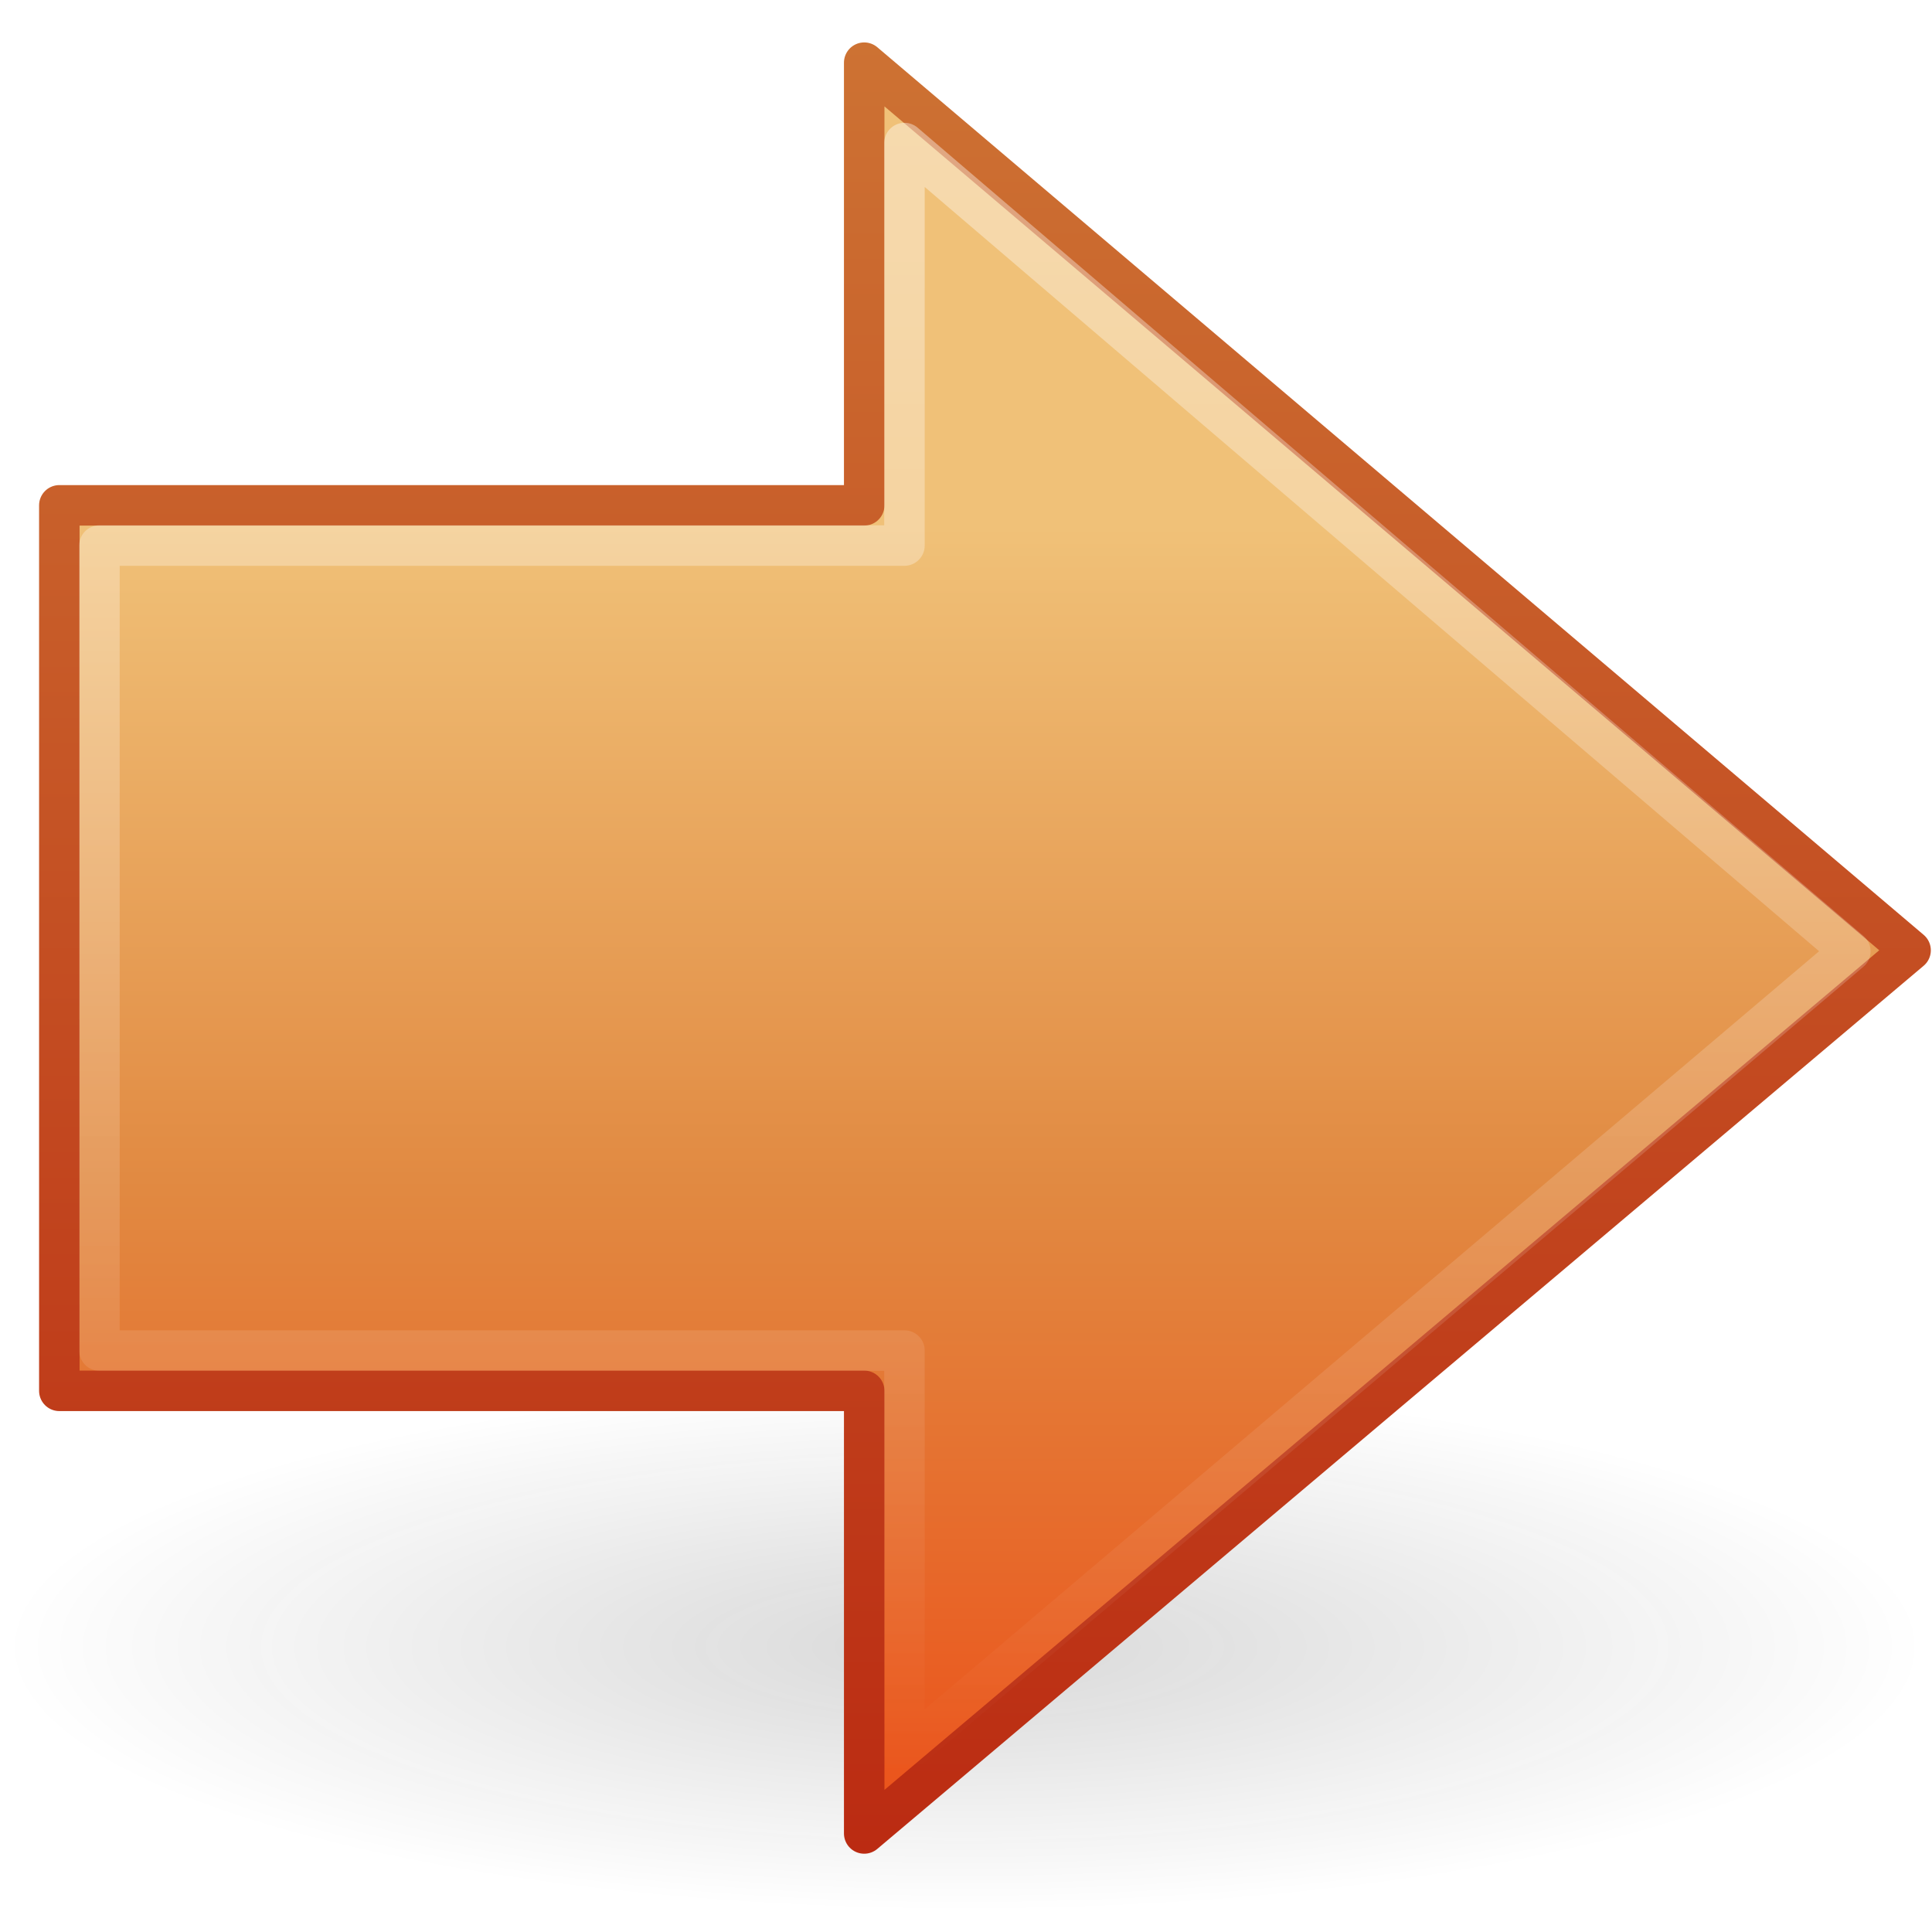
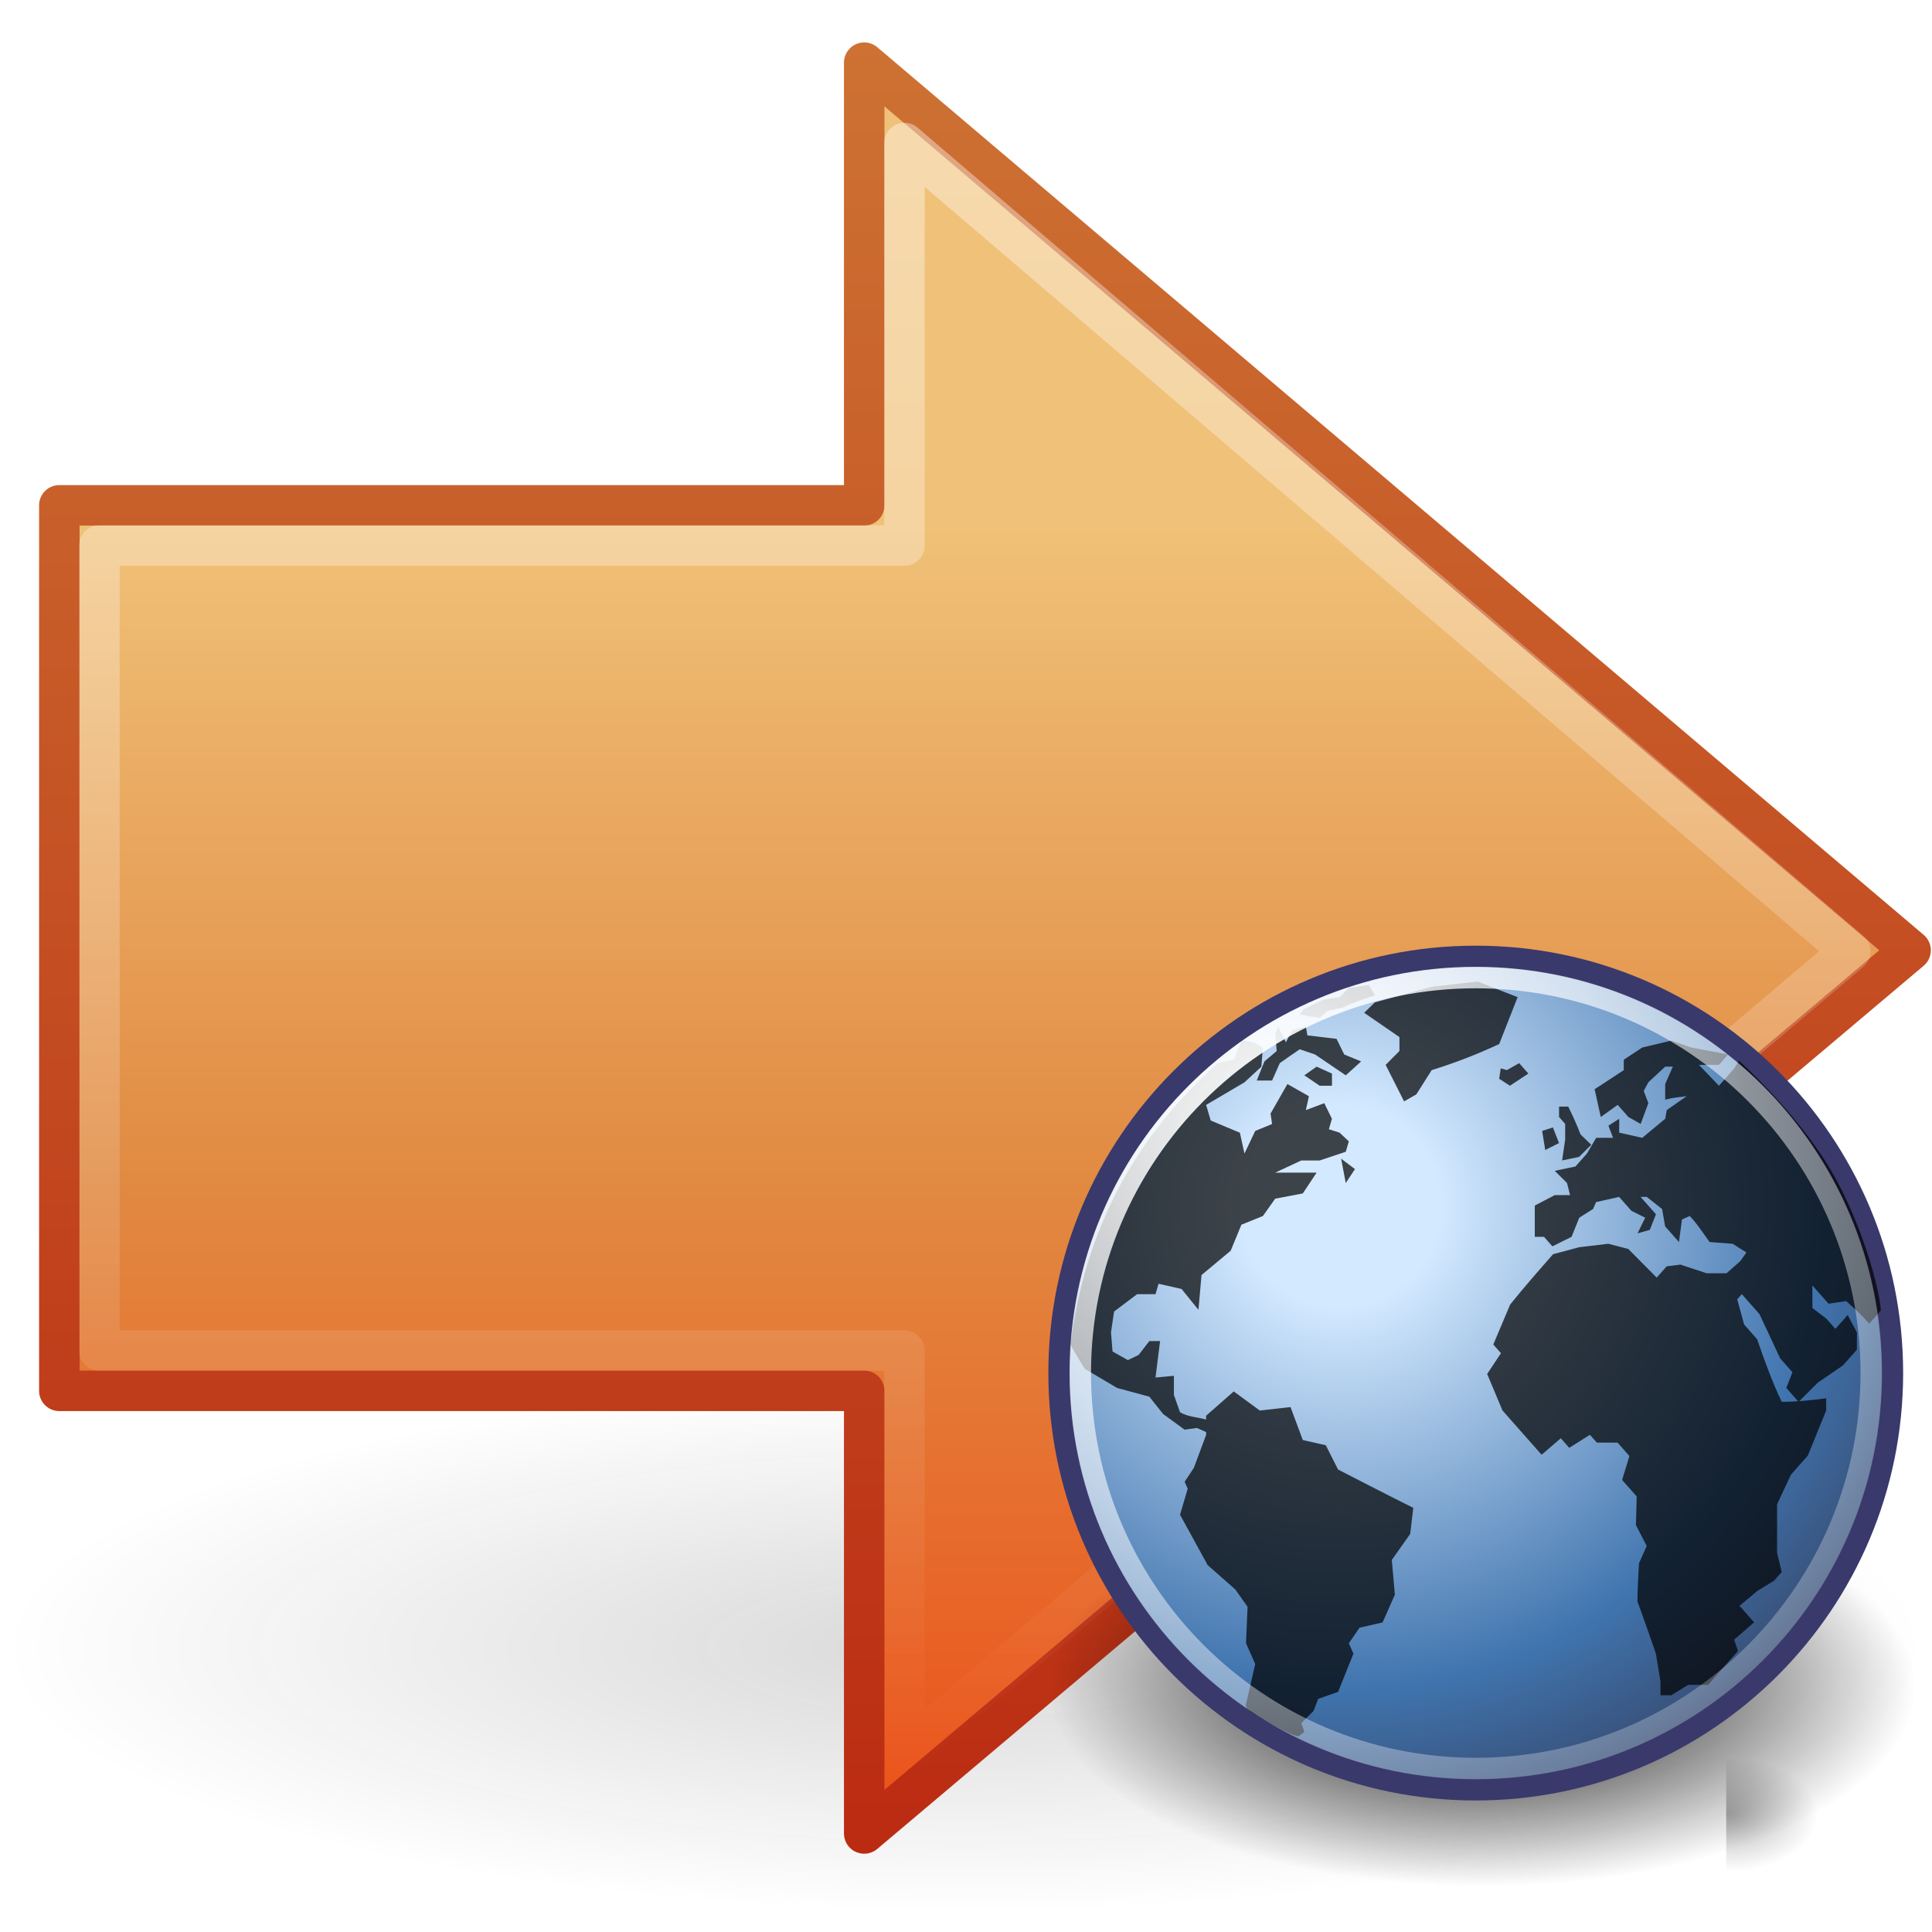
- <svg xmlns="http://www.w3.org/2000/svg" id="svg3710" height="48" width="48" version="1.1">
+ <svg xmlns="http://www.w3.org/2000/svg" xmlns:xlink="http://www.w3.org/1999/xlink" id="svg3710" height="48" width="48" version="1.1">
  <defs id="defs3712">
    <linearGradient id="linearGradient2888" y2="41.87" gradientUnits="userSpaceOnUse" x2="28.622" gradientTransform="matrix(1.3107 0 0 1.2884 -8.8539 -9.8895)" y1="10.042" x1="28.622">
      <stop id="stop4224" style="stop-color:#fff" offset="0" />
      <stop id="stop4226" style="stop-color:#fff;stop-opacity:0" offset="1" />
    </linearGradient>
    <linearGradient id="linearGradient2891" y2="44.051" gradientUnits="userSpaceOnUse" x2="22.182" gradientTransform="matrix(-1.1301 0 0 1.1161 49.537 -3.1095)" y1="14.5" x1="22.182">
      <stop id="stop3618" style="stop-color:#f0c178" offset="0" />
      <stop id="stop3270" style="stop-color:#e18941" offset=".5" />
      <stop id="stop3620" style="stop-color:#ec4f18" offset="1" />
    </linearGradient>
    <linearGradient id="linearGradient3674" y2="1.047" gradientUnits="userSpaceOnUse" x2="16.632" y1="46.054" x1="16.632">
      <stop id="stop3624" style="stop-color:#bb2b12" offset="0" />
      <stop id="stop3626" style="stop-color:#cd7233" offset="1" />
    </linearGradient>
    <radialGradient id="radialGradient3708" gradientUnits="userSpaceOnUse" cy="19.031" cx="11.25" gradientTransform="matrix(2.9695 0 0 .81662 -9.4362 25.375)" r="8.062">
      <stop id="stop2487" style="stop-color:#0d0d0d" offset="0" />
      <stop id="stop2489" style="stop-color:#0d0d0d;stop-opacity:0" offset="1" />
    </radialGradient>
+     <radialGradient cx="15.601" cy="12.142" r="43.527" fx="15.601" fy="12.142" id="radialGradient4132" xlink:href="#linearGradient4350" gradientUnits="userSpaceOnUse" gradientTransform="matrix(0.5338417,0,0,0.533853,23.54837,21.5754)" />
+     <linearGradient id="linearGradient4350">
+       <stop id="stop4352" style="stop-color:#ffffff;stop-opacity:1" offset="0" />
+       <stop id="stop4354" style="stop-color:#ffffff;stop-opacity:0" offset="1" />
+     </linearGradient>
+     <radialGradient cx="18.248" cy="15.716" r="29.993" fx="18.248" fy="15.716" id="radialGradient3968-8" xlink:href="#linearGradient3962" gradientUnits="userSpaceOnUse" gradientTransform="matrix(0.5338417,0,0,0.533853,23.54837,21.5754)" />
+     <linearGradient id="linearGradient3962">
+       <stop id="stop3964" style="stop-color:#d3e9ff;stop-opacity:1" offset="0" />
+       <stop id="stop4134" style="stop-color:#d3e9ff;stop-opacity:1" offset="0.155" />
+       <stop id="stop4346" style="stop-color:#4074ae;stop-opacity:1" offset="0.75" />
+       <stop id="stop3966" style="stop-color:#36486c;stop-opacity:1" offset="1" />
+     </linearGradient>
+     <radialGradient cx="15.116" cy="63.965" r="12.289" fx="15.116" fy="63.965" id="radialGradient4120" xlink:href="#linearGradient5060" gradientUnits="userSpaceOnUse" gradientTransform="matrix(0.8776402,0,0,0.4037132,23.54837,16.09151)" />
+     <linearGradient id="linearGradient5060">
+       <stop id="stop5062" offset="0" />
+       <stop id="stop5064" style="stop-opacity:0" offset="1" />
+     </linearGradient>
+     <radialGradient id="radialGradient2453" xlink:href="#linearGradient5060" gradientUnits="userSpaceOnUse" cy="486.65" cx="605.71" gradientTransform="matrix(0.01906091,0,0,0.01216125,31.40002,39.15944)" r="117.14" />
  </defs>
  <g id="layer1">
    <path id="path2621" style="opacity:.163;fill:url(#radialGradient3708)" d="m47.913 40.916a23.942 6.584 0 0 1 -47.883 0 23.942 6.584 0 1 1 47.883 0z" />
    <path id="path2624" style="stroke-linejoin:round;stroke:url(#linearGradient3674);stroke-linecap:round;stroke-width:1.006;fill:url(#linearGradient2891)" d="m21.471 1.557 25.997 22.053-25.997 21.942v-10.997h-19.997v-22h19.997v-10.997z" />
    <path id="path2626" style="opacity:.4;stroke-linejoin:round;stroke:url(#linearGradient2888);stroke-width:1.006;fill:none" d="m22.471 3.554 23.5 20.081-23.5 19.919v-10h-20v-20h20v-10z" />
  </g>
+   <path id="path2883" style="opacity:0.3;fill:url(#radialGradient2453)" d="m 42.887,43.619 0,2.953 c 0.982,0.006 2.374,-0.662 2.374,-1.477 0,-0.816 -1.096,-1.477 -2.374,-1.477 z" />
+   <path style="fill:url(#radialGradient4120);fill-opacity:1;stroke:none;stroke-opacity:1" id="path4112" d="m 47.6,41.915 a 10.785,4.961 0 1 1 -21.571,0 10.785,4.961 0 1 1 21.571,0 z" />
+   <path style="fill:url(#radialGradient3968-8);fill-opacity:1;fill-rule:nonzero;stroke:#39396c;stroke-width:0.534;stroke-miterlimit:4;stroke-opacity:1" id="path3214-0" d="m 47.016,34.113 c 0,5.717 -4.635,10.352 -10.351,10.352 -5.717,0 -10.352,-4.635 -10.352,-10.352 0,-5.717 4.635,-10.351 10.352,-10.351 5.717,0 10.351,4.634 10.351,10.351 l 0,0 z" />
+   <g style="fill:#000000;fill-opacity:0.713;fill-rule:nonzero;stroke:none;stroke-miterlimit:4" id="g4136" transform="matrix(0.5244364,0,0,0.5244364,23.61301,21.69974)">
+     <g id="g4138">
+       <g id="g4142">
+         <path id="path4144" d="m 44.071,20.714 c 0,0.263 0,0 0,0 l -0.545,0.617 c -0.334,-0.394 -0.709,-0.725 -1.09,-1.07 l -0.836,0.123 -0.764,-0.863 0,1.068 0.654,0.495 0.435,0.493 0.582,-0.658 c 0.146,0.274 0.291,0.549 0.436,0.823 l 0,0.822 -0.655,0.74 -1.199,0.823 -0.908,0.906 -0.582,-0.66 0.291,-0.74 -0.581,-0.658 -0.981,-2.098 -0.836,-0.945 -0.219,0.246 0.328,1.193 0.617,0.699 c 0.352,1.018 0.701,1.99 1.164,2.963 0.718,0 1.395,-0.076 2.107,-0.166 l 0,0.576 -0.872,2.139 -0.8,0.904 -0.654,1.4 c 0,0.768 0,1.535 0,2.303 l 0.219,0.906 -0.363,0.41 -0.801,0.494 -0.836,0.699 0.691,0.781 -0.945,0.824 0.182,0.533 -1.418,1.605 -0.944,0 -0.8,0.494 -0.51,0 0,-0.658 -0.217,-1.318 c -0.281,-0.826 -0.574,-1.647 -0.872,-2.467 0,-0.606 0.036,-1.205 0.072,-1.81 l 0.364,-0.822 -0.51,-0.988 0.037,-1.357 -0.691,-0.781 0.346,-1.131 -0.562,-0.638 -0.982,0 -0.327,-0.37 -0.981,0.618 -0.399,-0.454 -0.909,0.782 c -0.617,-0.7 -1.235,-1.399 -1.853,-2.098 l -0.727,-1.728 0.654,-0.986 -0.363,-0.411 0.799,-1.894 c 0.656,-0.816 1.342,-1.6 2.035,-2.386 l 1.236,-0.329 1.381,-0.164 0.945,0.247 1.345,1.356 0.473,-0.534 0.653,-0.082 1.236,0.411 0.945,0 0.654,-0.576 0.291,-0.411 -0.655,-0.411 -1.091,-0.082 c -0.303,-0.42 -0.584,-0.861 -0.943,-1.234 l -0.364,0.164 -0.145,1.07 -0.654,-0.74 -0.144,-0.824 -0.727,-0.574 -0.292,0 0.728,0.822 -0.291,0.74 -0.581,0.164 0.363,-0.74 -0.655,-0.328 -0.58,-0.658 -1.092,0.246 -0.144,0.328 -0.654,0.412 -0.363,0.905 -0.908,0.452 -0.4,-0.452 -0.435,0 0,-1.481 0.945,-0.494 0.727,0 -0.146,-0.575 -0.58,-0.576 0.981,-0.206 0.545,-0.616 0.435,-0.741 0.801,0 -0.219,-0.575 0.51,-0.329 0,0.658 1.09,0.246 1.09,-0.904 0.073,-0.412 0.944,-0.658 c -0.342,0.043 -0.684,0.074 -1.018,0.165 l 0,-0.741 0.363,-0.823 -0.363,0 -0.798,0.74 -0.219,0.412 0.219,0.577 -0.364,0.986 -0.581,-0.329 -0.508,-0.575 -0.801,0.575 -0.291,-1.316 1.381,-0.905 0,-0.494 0.873,-0.576 1.381,-0.33 0.945,0.33 1.744,0.329 -0.435,0.493 -0.945,0 0.945,0.987 0.727,-0.822 0.221,-0.362 c 0,0 2.787,2.498 4.38,5.231 1.593,2.733 2.341,5.955 2.341,6.609 z" />
+       </g>
+     </g>
+     <g id="g4146">
+       <g id="g4150">
+         <path id="path4152" d="m 26.07,9.236 -0.073,0.493 0.51,0.329 0.871,-0.576 -0.435,-0.494 -0.582,0.33 -0.29,-0.083" />
+       </g>
+     </g>
+     <g id="g4154">
+       <g id="g4158">
+         <path id="path4160-4" d="m 26.87,5.863 -1.891,-0.741 -2.18,0.247 -2.69,0.74 -0.509,0.494 1.672,1.151 0,0.658 -0.654,0.658 0.873,1.729 0.58,-0.33 0.729,-1.151 c 1.123,-0.347 2.13,-0.741 3.197,-1.234 l 0.873,-2.221" />
+       </g>
+     </g>
+     <g id="g4162">
+       <g id="g4166">
+         <path id="path4168" d="m 28.833,12.775 -0.291,-0.741 -0.51,0.165 0.146,0.904 0.654,-0.328" />
+       </g>
+     </g>
+     <g id="g4170">
+       <g id="g4174">
+         <path id="path4176" d="m 29.123,12.609 -0.145,0.988 0.8,-0.165 0.581,-0.575 -0.509,-0.494 C 29.679,11.908 29.482,11.483 29.268,11.046 l -0.435,0 0,0.493 0.29,0.329 0,0.74" />
+       </g>
+     </g>
+     <g id="g4178">
+       <g id="g4182">
+         <path id="path4184" d="m 18.365,28.242 -0.582,-1.152 -1.09,-0.247 -0.582,-1.562 -1.454,0.164 -1.235,-0.904 -1.309,1.151 0,0.182 c -0.396,-0.114 -0.883,-0.13 -1.235,-0.347 l -0.291,-0.822 0,-0.905 -0.872,0.082 c 0.073,-0.576 0.145,-1.151 0.218,-1.728 l -0.509,0 -0.508,0.658 -0.509,0.246 -0.727,-0.41 -0.073,-0.905 0.145,-0.987 1.091,-0.822 0.872,0 0.145,-0.494 1.09,0.246 0.8,0.988 0.145,-1.647 1.381,-1.151 0.509,-1.234 1.018,-0.411 0.582,-0.822 1.308,-0.248 0.655,-0.986 c -0.654,0 -1.309,0 -1.963,0 l 1.236,-0.576 0.872,0 1.236,-0.412 0.145,-0.492 -0.436,-0.412 -0.509,-0.165 0.145,-0.493 -0.363,-0.74 -0.873,0.328 0.145,-0.658 -1.018,-0.576 -0.799,1.398 0.072,0.494 -0.799,0.33 -0.509,1.069 -0.218,-0.987 -1.381,-0.576 -0.218,-0.74 1.817,-1.07 0.8,-0.74 0.073,-0.905 -0.436,-0.247 -0.582,-0.083 -0.363,0.905 c 0,0 -0.608,0.119 -0.764,0.158 -1.996,1.839 -6.029,5.81 -6.966,13.306 0.037,0.174 0.679,1.182 0.679,1.182 l 1.526,0.904 1.526,0.412 0.655,0.823 1.017,0.74 0.582,-0.082 0.436,0.196 0,0.133 -0.581,1.563 -0.436,0.658 0.145,0.33 -0.363,1.232 1.309,2.387 1.308,1.152 0.582,0.822 -0.073,1.728 0.436,0.986 -0.436,1.893 c 0,0 -0.034,-0.012 0.021,0.178 0.056,0.19 2.329,1.451 2.474,1.344 0.144,-0.109 0.267,-0.205 0.267,-0.205 l -0.145,-0.41 0.581,-0.576 0.218,-0.576 0.945,-0.33 0.727,-1.81 -0.218,-0.492 0.508,-0.74 1.091,-0.248 0.582,-1.316 -0.145,-1.645 0.872,-1.234 0.145,-1.234 C 20.733,29.461 19.549,28.851 18.365,28.242" />
+       </g>
+     </g>
+     <g id="g4186">
+       <g id="g4190">
+         <path id="path4192" d="m 16.766,9.565 0.727,0.494 0.582,0 0,-0.576 -0.727,-0.329 -0.582,0.411" />
+       </g>
+     </g>
+     <g id="g4194">
+       <g id="g4198">
+         <path id="path4200" d="m 14.876,8.907 -0.364,0.905 0.727,0 0.364,-0.823 C 15.917,8.768 16.229,8.544 16.548,8.331 l 0.727,0.247 c 0.484,0.329 0.969,0.658 1.454,0.987 L 19.456,8.907 18.656,8.578 18.292,7.837 16.911,7.673 16.838,7.261 16.184,7.426 15.894,8.002 15.53,7.261 l -0.145,0.329 0.073,0.823 -0.582,0.494" />
+       </g>
+     </g>
+     <g id="g4202">
+       <g style="opacity:0.75" id="g4204">
+         <path id="path4206" d="" />
+       </g>
+       <g id="g4208">
+         <path id="path4210" d="" />
+       </g>
+     </g>
+     <g id="g4212">
+       <g style="opacity:0.75" id="g4214">
+         <path id="path4216" d="" />
+       </g>
+       <g id="g4218">
+         <path id="path4220" d="" />
+       </g>
+     </g>
+     <g id="g4222">
+       <g id="g4226">
+         <path id="path4228" d="M 17.492,6.85 17.856,6.521 18.583,6.356 c 0.498,-0.242 0.998,-0.405 1.526,-0.576 l -0.29,-0.494 -0.939,0.135 -0.443,0.442 -0.731,0.106 -0.65,0.305 -0.316,0.153 -0.193,0.258 0.944,0.164" />
+       </g>
+     </g>
+     <g id="g4230">
+       <g id="g4234">
+         <path id="path4236" d="m 18.729,14.666 0.436,-0.658 -0.655,-0.493 0.218,1.151" />
+       </g>
+     </g>
+   </g>
+   <path style="fill:none;fill-opacity:1;fill-rule:nonzero;stroke:url(#radialGradient4132);stroke-width:0.534;stroke-miterlimit:4;stroke-opacity:1" id="path4122" d="m 46.491,34.113 c 0,5.427 -4.4,9.826 -9.826,9.826 -5.427,0 -9.826,-4.4 -9.826,-9.826 0,-5.427 4.399,-9.826 9.826,-9.826 5.426,0 9.826,4.399 9.826,9.826 l 0,0 z" />
</svg>
